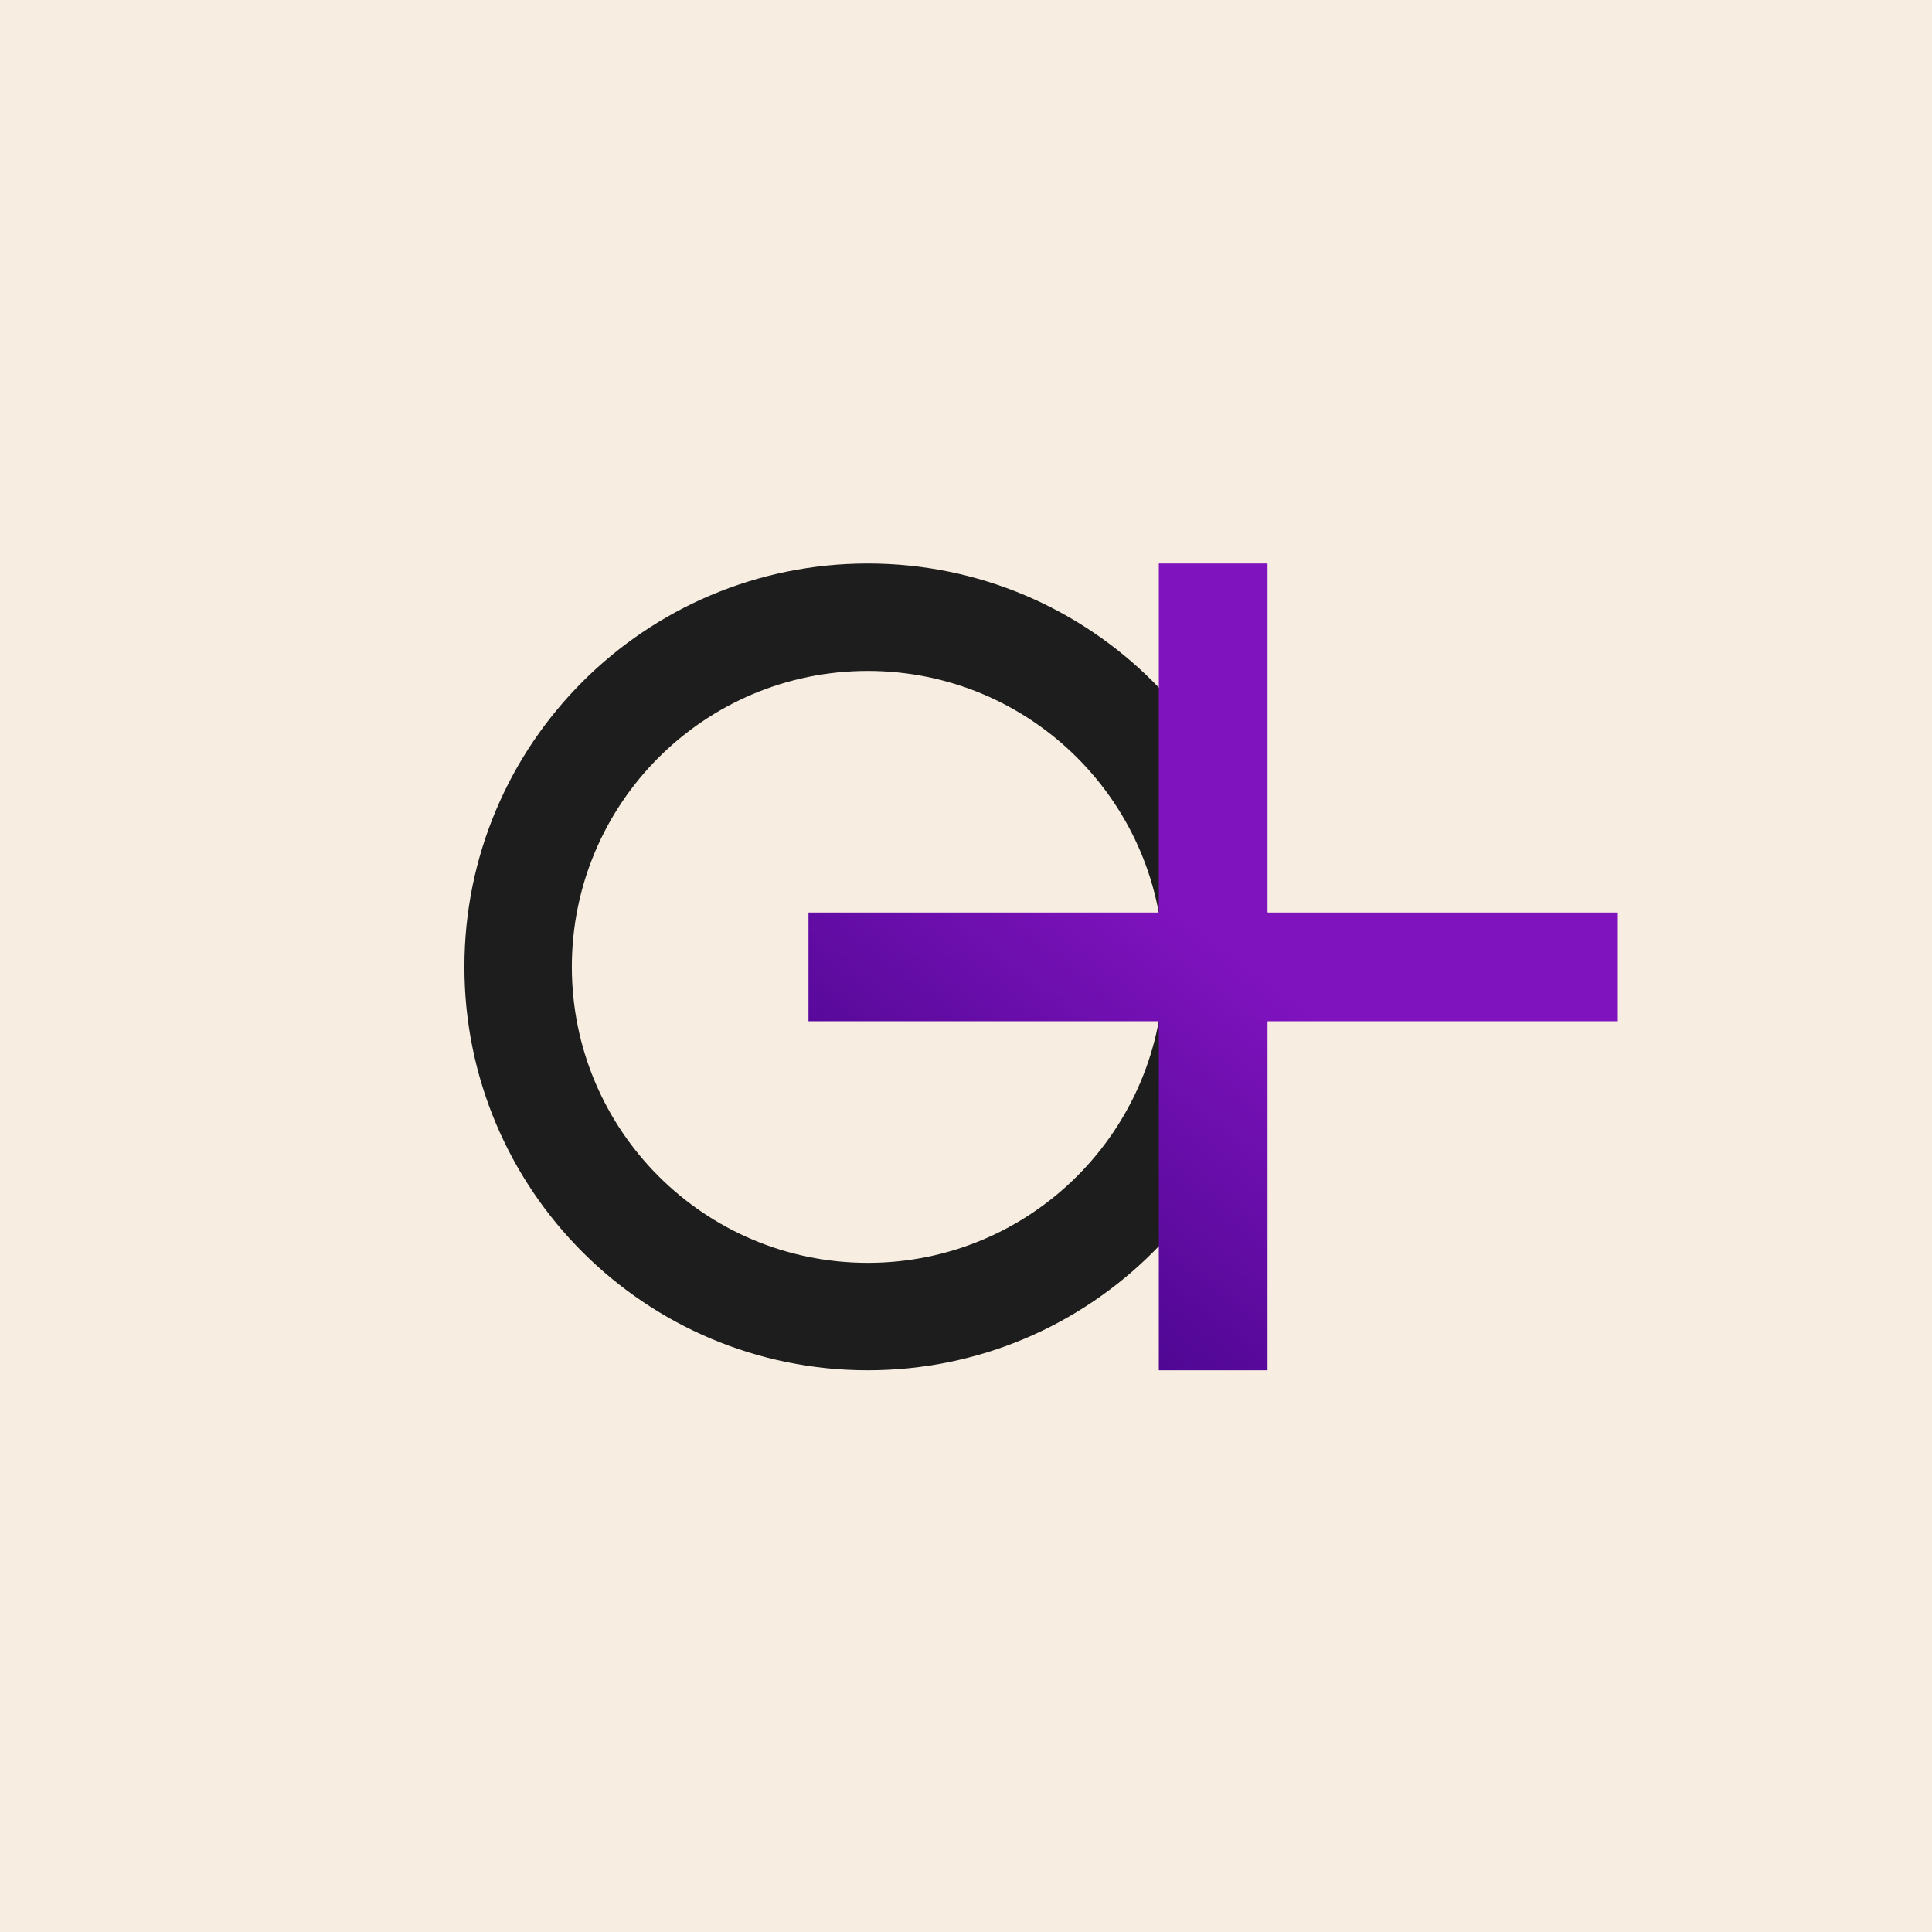
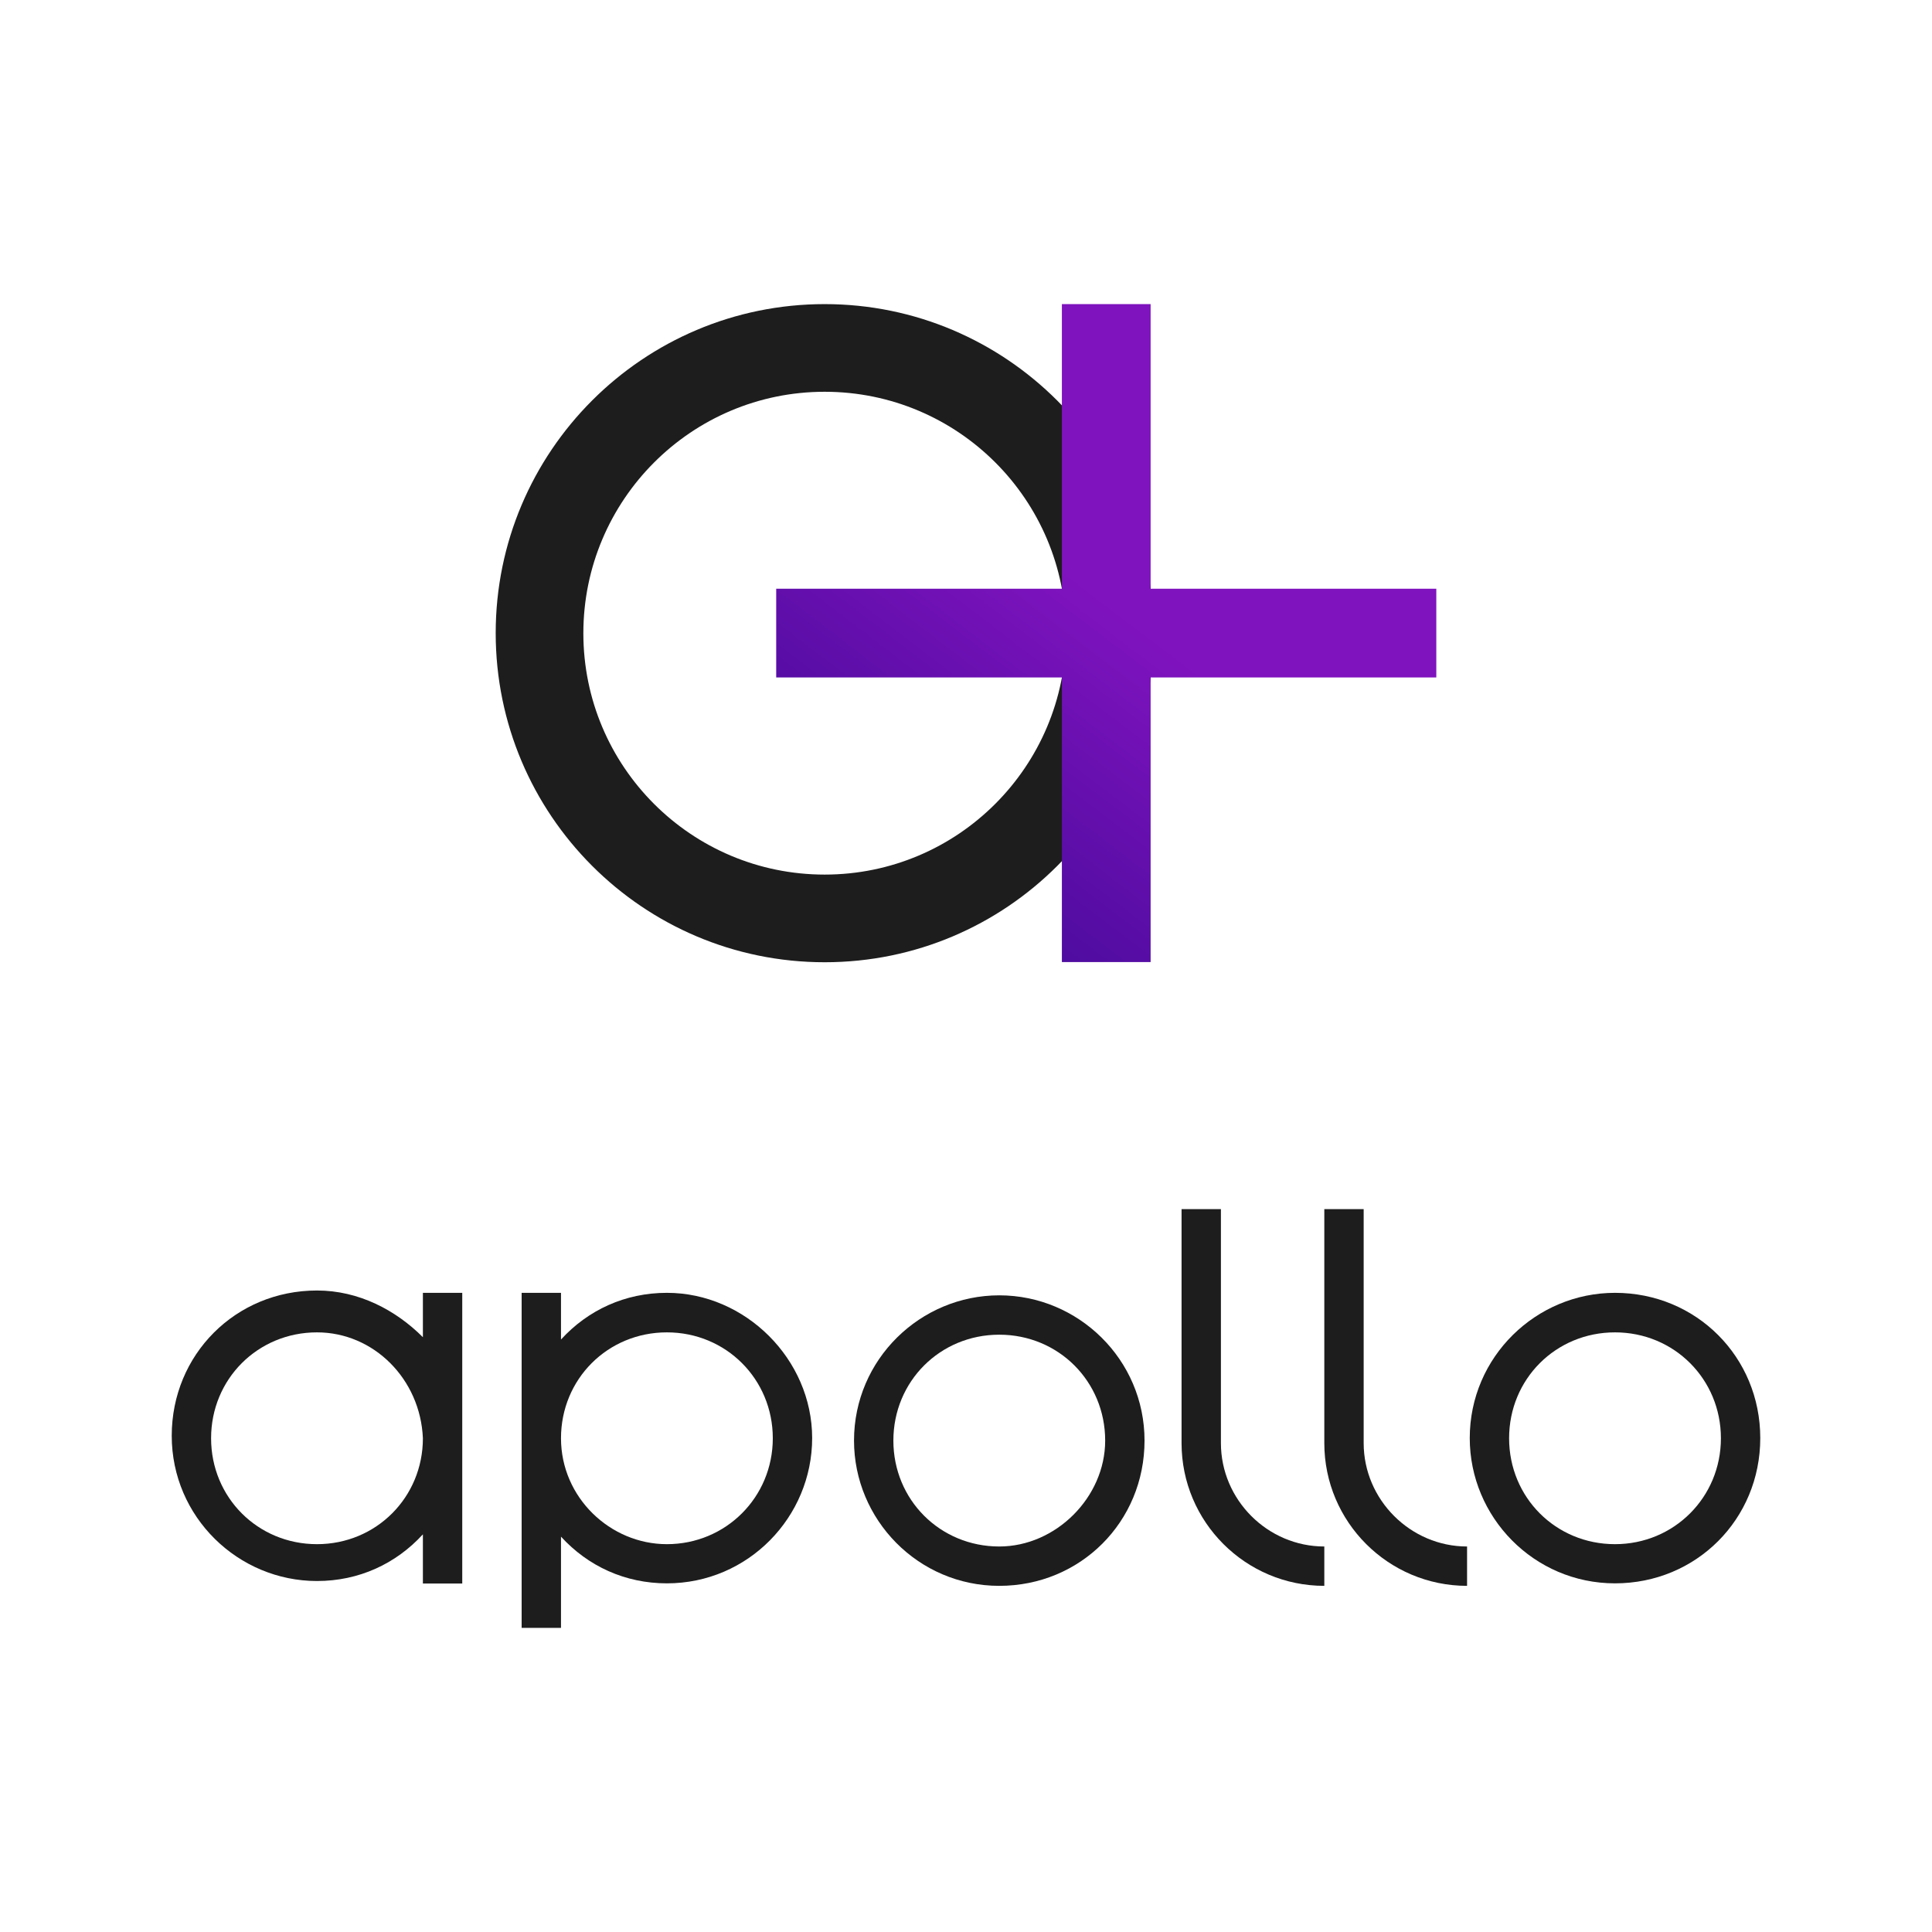
- <svg xmlns="http://www.w3.org/2000/svg" width="1080" height="1080" viewBox="0 0 1080 1080" fill="none">
-   <rect width="1080" height="1080" fill="#F7EEE1" />
-   <path d="M485.108 315C360.568 315 259.608 415.96 259.608 540.5C259.608 665.041 360.568 766 485.108 766C609.648 766 710.608 665.041 710.608 540.5C710.608 415.96 609.648 315 485.108 315ZM485.108 705.944C393.735 705.944 319.663 631.873 319.663 540.5C319.663 449.128 393.735 375.055 485.108 375.055C576.481 375.055 650.552 449.128 650.552 540.5C650.552 631.873 576.481 705.944 485.108 705.944Z" fill="#1D1D1D" />
-   <path d="M904.392 510.111H708.559V315H647.784V510.111H451.951V570.887H647.784L647.784 765.999H708.559L708.559 570.887H904.392V510.111Z" fill="url(#paint0_linear_601_1787)" />
-   <defs>
-     <linearGradient id="paint0_linear_601_1787" x1="533.168" y1="747.585" x2="829.382" y2="359.656" gradientUnits="userSpaceOnUse">
-       <stop stop-color="#430488" />
-       <stop offset="0.542" stop-color="#7F13BE" />
+ <svg xmlns="http://www.w3.org/2000/svg" version="1.1" id="Layer_1" x="0px" y="0px" viewBox="0 0 1080 1080" style="enable-background:new 0 0 1080 1080;" xml:space="preserve">
+   <style type="text/css">
+ 	.st0{fill:#1D1D1D;}
+ 	.st1{fill:url(#SVGID_1_);}
+ </style>
+   <g>
+     <path class="st0" d="M461,170c-101.5,0-183.9,82.4-183.9,183.9S359.4,537.9,461,537.9s183.9-82.4,183.9-183.9S562.5,170,461,170z    M461,488.9c-74.5,0-134.9-60.4-134.9-134.9S386.5,219,461,219s134.9,60.4,134.9,134.9S535.5,488.9,461,488.9z" />
+     <linearGradient id="SVGID_1_" gradientUnits="userSpaceOnUse" x1="493.363" y1="-538.359" x2="734.962" y2="-854.765" gradientTransform="matrix(1 0 0 1 0 1056)">
+       <stop offset="0" style="stop-color:#420A98" />
+       <stop offset="0.552" style="stop-color:#7F13BE" />
    </linearGradient>
-   </defs>
+     <path class="st1" d="M802.9,329.1H643.2V170h-49.6v159.1H433.9v49.6h159.7v159.1h49.6V378.7h159.7L802.9,329.1L802.9,329.1z" />
+     <path class="st0" d="M558.6,724.1c-44.1,0-81.2,35.8-81.2,81.2c0,44.1,35.8,81.2,81.2,81.2s81.2-35.8,81.2-81.2   C639.8,759.9,602.7,724.1,558.6,724.1z M558.6,864.5c-33.1,0-59.2-26.1-59.2-59.2s26.1-59.2,59.2-59.2s59.2,26.1,59.2,59.2   C617.8,837,590.2,864.5,558.6,864.5z" />
+     <path class="st0" d="M762.3,806.7V675.9h-22v130.8c0,44.1,35.8,79.8,79.8,79.8v-22C788.5,864.5,762.3,838.4,762.3,806.7z" />
+     <path class="st0" d="M902.8,722.7c-44.1,0-81.2,35.8-81.2,81.2c0,44.1,35.8,81.2,81.2,81.2s81.2-35.8,81.2-81.2   C984,758.5,948.2,722.7,902.8,722.7z M902.8,863.2c-33.1,0-59.2-26.1-59.2-59.2s26.1-59.2,59.2-59.2S962,771,962,804   C962,837,935.8,863.2,902.8,863.2z" />
+     <path class="st0" d="M236.4,747.5c-15.1-15.1-35.8-26.1-59.2-26.1c-45.5,0-81.2,35.8-81.2,81.2c0,45.5,37.2,81.2,81.2,81.2   c23.4,0,44.1-9.6,59.2-26.1v27.5h22V722.7h-22V747.5z M177.2,863.2c-33.1,0-59.2-26.1-59.2-59.2s26.1-59.2,59.2-59.2   c31.7,0,57.8,26.1,59.2,59.2C236.4,837,210.3,863.2,177.2,863.2z" />
+     <path class="st0" d="M372.8,722.7c-23.4,0-44.1,9.6-59.2,26.1v-26.1h-22V910h22v-51c15.1,16.5,35.8,26.1,59.2,26.1   c45.5,0,81.2-37.2,81.2-81.2C454,759.9,416.7,722.7,372.8,722.7z M372.8,863.2c-31.7,0-59.2-26.1-59.2-59.2s26.1-59.2,59.2-59.2   S432,771,432,804C432,837,405.7,863.2,372.8,863.2z" />
+     <path class="st0" d="M682.5,806.7V675.9h-22v130.8c0,44.1,35.8,79.8,79.8,79.8v-22C708.6,864.5,682.5,838.4,682.5,806.7z" />
+   </g>
</svg>
